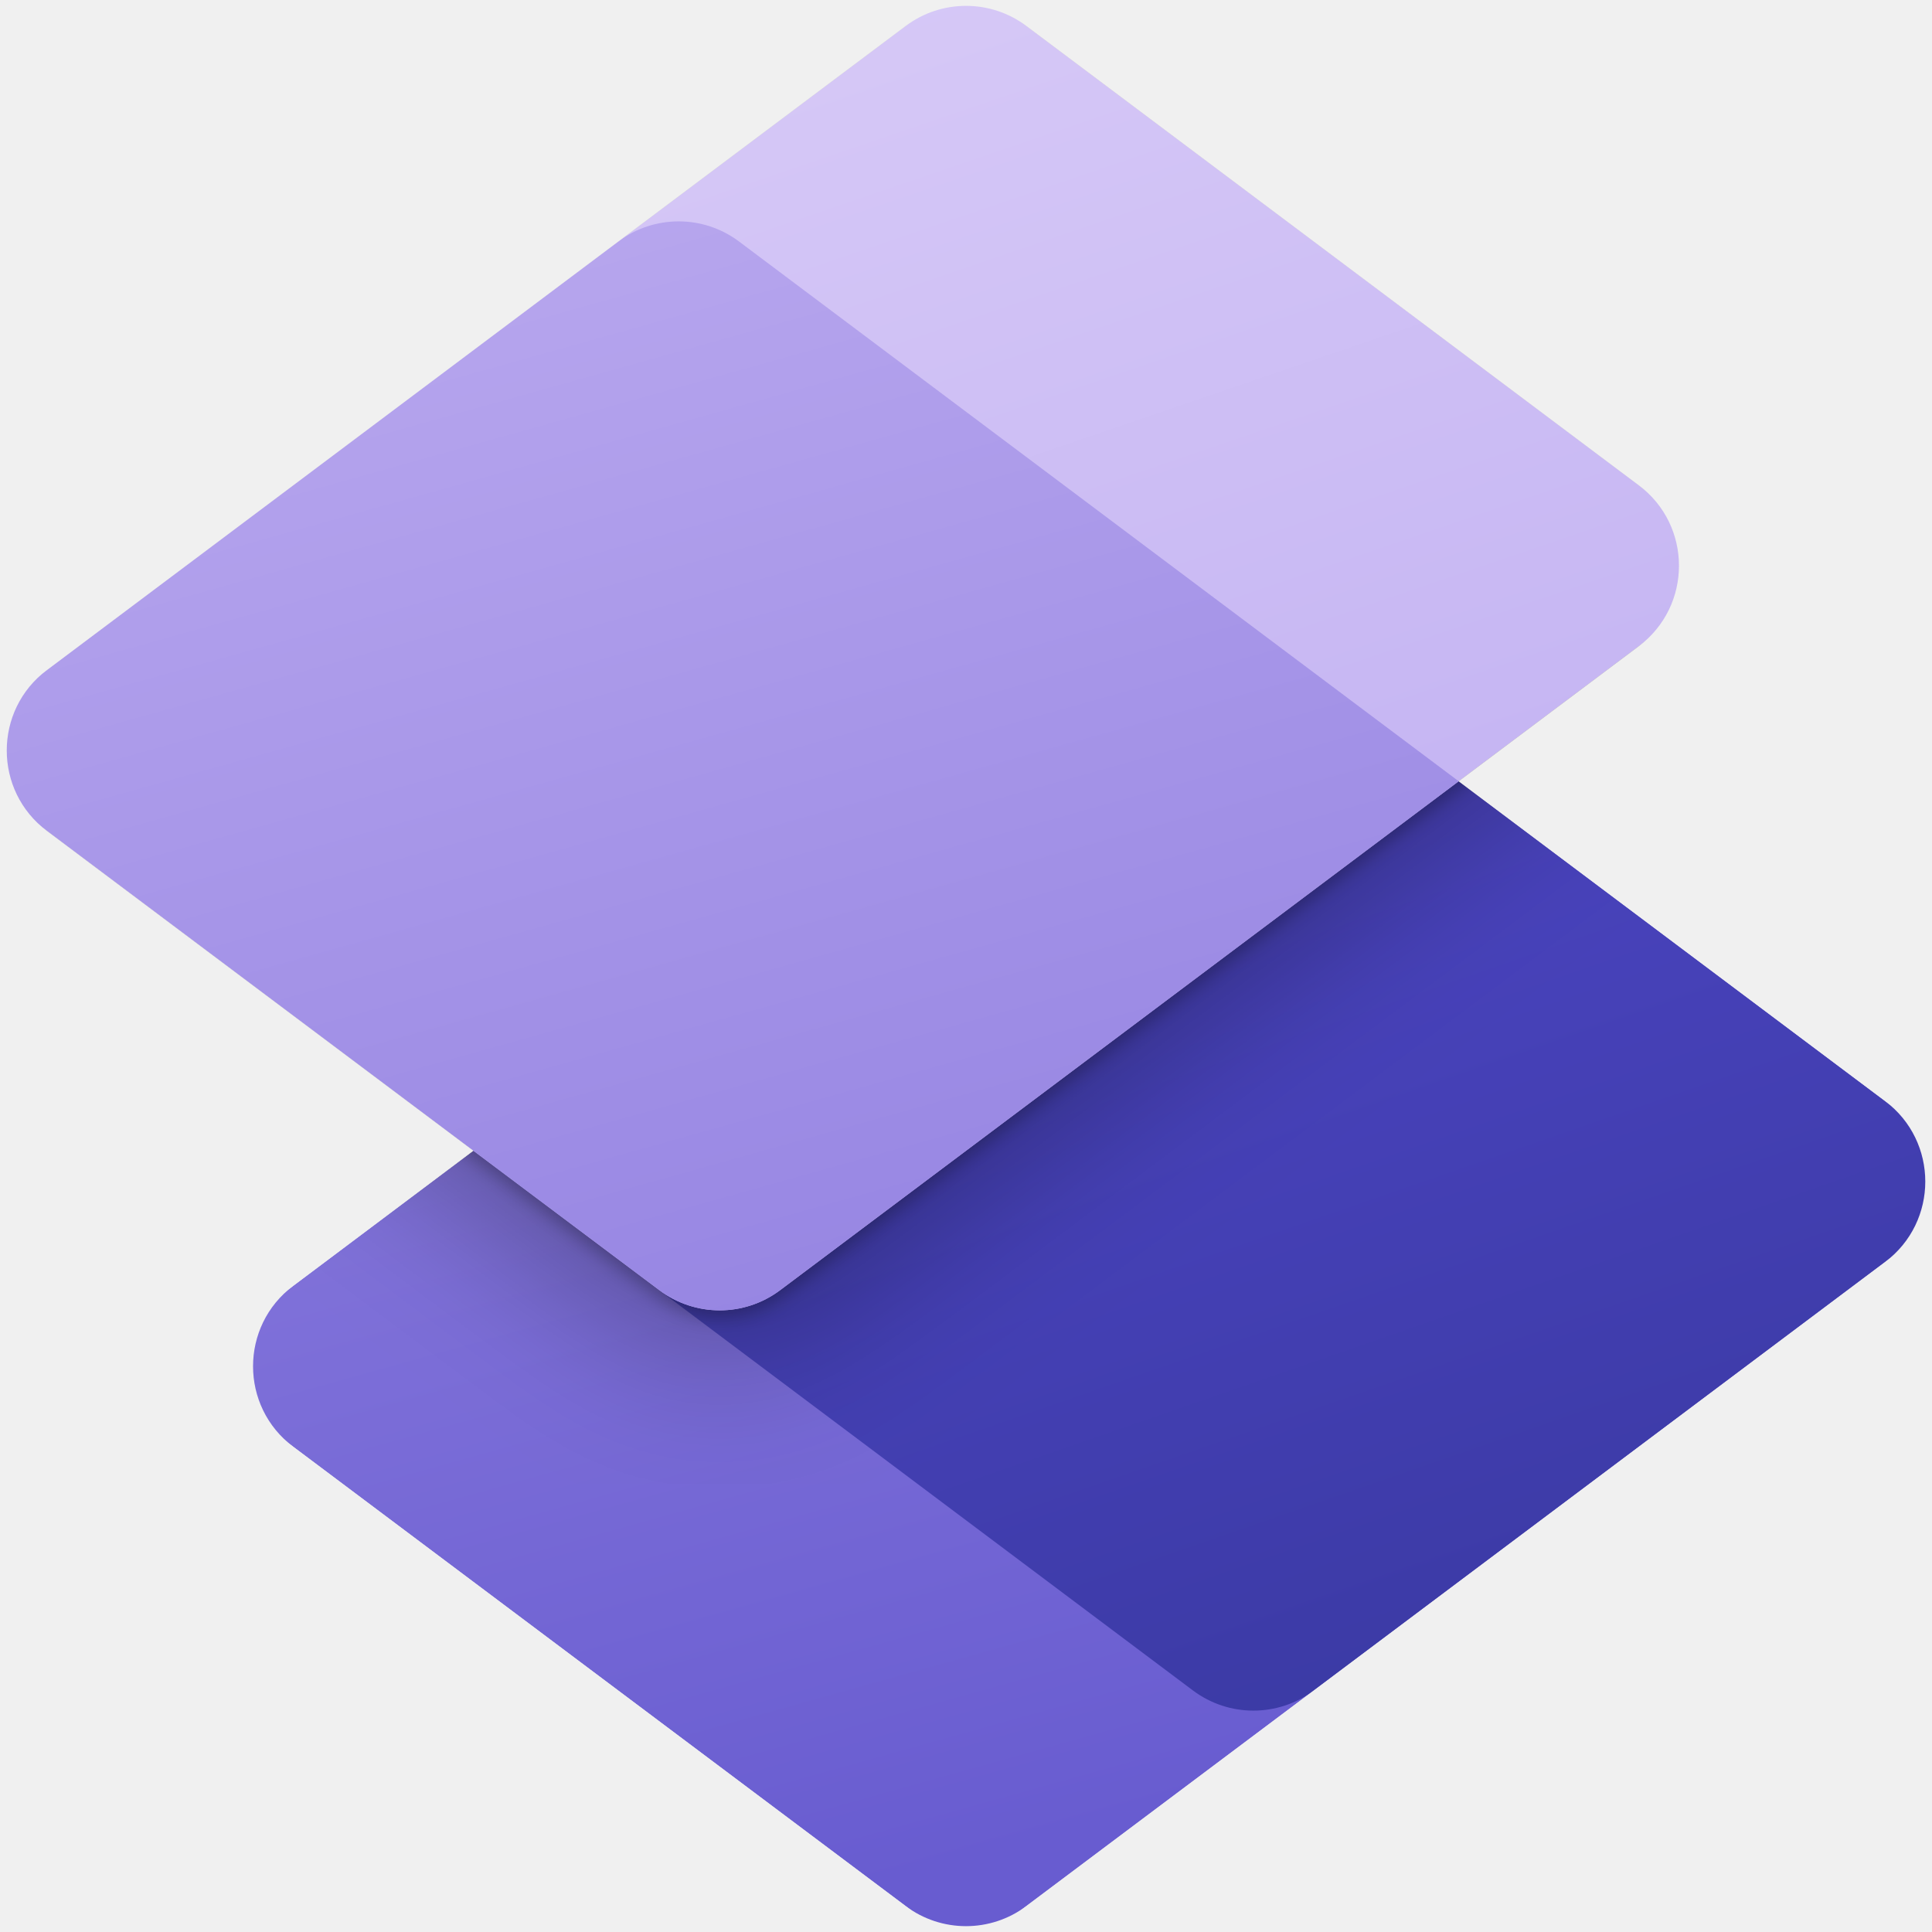
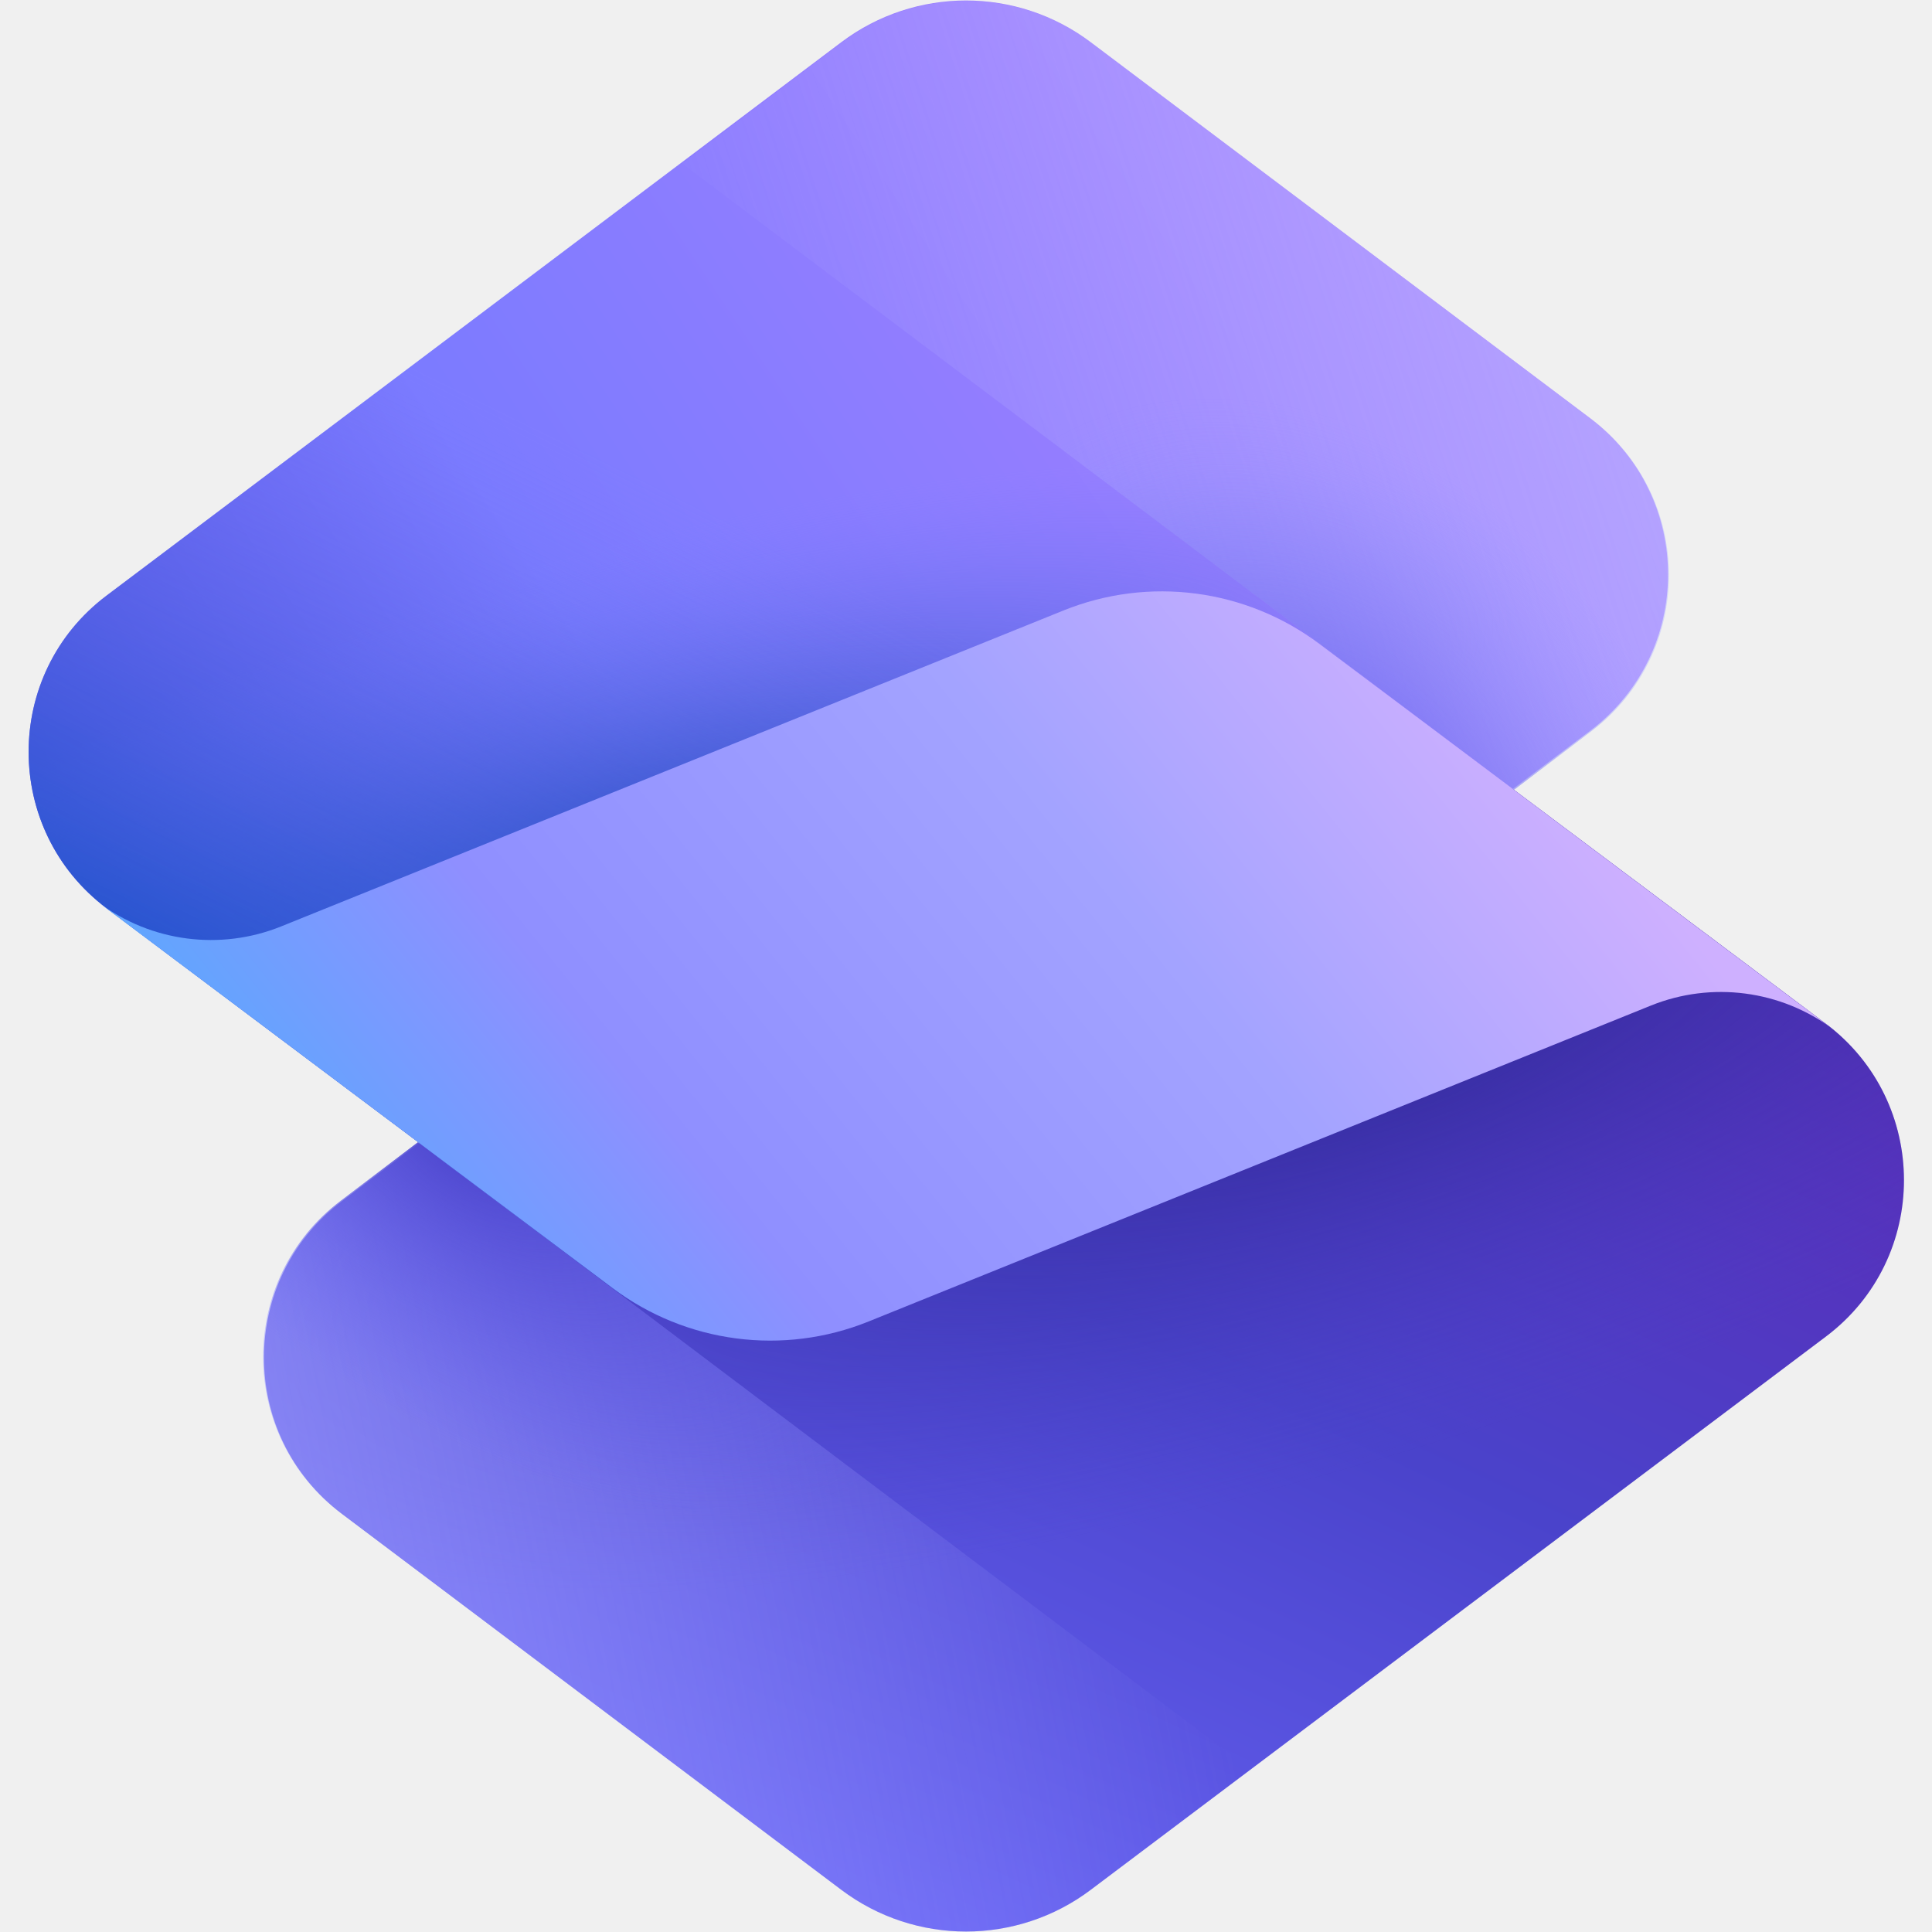
<svg xmlns="http://www.w3.org/2000/svg" width="96" height="96" viewBox="0 0 96 96" fill="none">
+   <g clip-path="url(#clip0_4303_1230)">
+     <g clip-path="url(#clip1_4303_1230)">
+       <path d="M16.996 59.681L53.833 31.969C57.291 29.368 62.052 29.364 65.514 31.961L90.717 50.862C95.898 54.748 95.905 62.518 90.73 66.413L54.195 93.907C50.527 96.667 45.474 96.667 41.806 93.905L16.992 75.222C11.824 71.33 11.825 63.571 16.996 59.681Z" fill="url(#paint0_linear_4303_1230)" />
+       <path d="M16.996 59.681L53.833 31.969C57.291 29.368 62.052 29.364 65.514 31.961L90.717 50.862C95.898 54.748 95.905 62.518 90.73 66.413L54.195 93.907C50.527 96.667 45.474 96.667 41.806 93.905L16.992 75.222C11.824 71.33 11.825 63.571 16.996 59.681Z" fill="url(#paint1_radial_4303_1230)" />
+       <path d="M16.921 59.673L20.771 56.752L62.148 87.93L54.195 93.911C50.526 96.669 45.475 96.668 41.809 93.907L16.949 75.189C11.794 71.307 11.78 63.573 16.921 59.673Z" fill="url(#paint2_linear_4303_1230)" fill-opacity="0.6" />
+       <path d="M16.921 59.673L20.771 56.752L62.148 87.93L54.195 93.911C50.526 96.669 45.475 96.668 41.809 93.907L16.949 75.189C11.794 71.307 11.78 63.573 16.921 59.673Z" fill="url(#paint3_radial_4303_1230)" />
+       <path d="M5.296 29.593L41.804 2.097C45.473 -0.666 50.527 -0.666 54.196 2.097L79.008 20.778C84.176 24.67 84.175 32.429 79.005 36.318L42.17 64.029C38.711 66.631 33.948 66.634 30.486 64.035L5.309 45.139C0.132 41.253 0.125 33.488 5.296 29.593Z" fill="url(#paint4_linear_4303_1230)" />
+       <path d="M5.296 29.593L41.804 2.097C45.473 -0.666 50.527 -0.666 54.196 2.097L79.008 20.778C84.176 24.67 84.175 32.429 79.005 36.318L42.17 64.029C38.711 66.631 33.948 66.634 30.486 64.035L5.309 45.139C0.132 41.253 0.125 33.488 5.296 29.593Z" fill="url(#paint5_radial_4303_1230)" />
+       <path d="M5.296 29.593L41.804 2.097C45.473 -0.666 50.527 -0.666 54.196 2.097L79.008 20.778C84.176 24.67 84.175 32.429 79.005 36.318L42.17 64.029C38.711 66.631 33.948 66.634 30.486 64.035L5.309 45.139C0.132 41.253 0.125 33.488 5.296 29.593Z" fill="url(#paint6_linear_4303_1230)" />
+       <path d="M33.899 8.128L41.798 2.136C45.468 -0.648 50.539 -0.657 54.219 2.114L79.051 20.811C84.206 24.692 84.22 32.427 79.079 36.327L75.229 39.248L33.899 8.128Z" fill="url(#paint7_linear_4303_1230)" fill-opacity="0.6" />
+       <path d="M33.899 8.128L41.798 2.136C45.468 -0.648 50.539 -0.657 54.219 2.114L79.051 20.811C84.206 24.692 84.22 32.427 79.079 36.327L75.229 39.248L33.899 8.128Z" fill="url(#paint8_radial_4303_1230)" />
+       <path d="M43.156 65.665L82.024 49.969C85.05 48.747 88.495 49.197 91.105 51.155L65.559 31.994C61.904 29.253 57.081 28.623 52.844 30.334L13.976 46.031C10.95 47.253 7.505 46.803 4.895 44.845L30.442 64.005C34.097 66.747 38.919 67.376 43.156 65.665Z" fill="url(#paint9_linear_4303_1230)" />
+     </g>
+   </g>
  <defs>
-     <filter id="filter0_f">
-       <feFlood flood-opacity="0" result="BackgroundImageFix" />
-       <feBlend mode="normal" in="SourceGraphic" in2="BackgroundImageFix" result="shape" />
-       <feGaussianBlur stdDeviation="0.4" result="effect1_foregroundBlur" />
-     </filter>
-     <filter id="filter1_f">
-       <feFlood flood-opacity="0" result="BackgroundImageFix" />
-       <feBlend mode="normal" in="SourceGraphic" in2="BackgroundImageFix" result="shape" />
-       <feGaussianBlur stdDeviation="4" result="effect1_foregroundBlur" />
-     </filter>
-     <linearGradient id="paint0_linear" x1="17.4" y1="2.101" x2="43.08" y2="94.014" gradientUnits="userSpaceOnUse">
-       <stop stop-color="#A391E8" />
-       <stop offset="1" stop-color="#685CD0" />
+     <linearGradient id="paint0_linear_4303_1230" x1="45.569" y1="98.569" x2="72.798" y2="40.22" gradientUnits="userSpaceOnUse">
+       <stop stop-color="#6864F6" />
+       <stop offset="0.529" stop-color="#4A43CB" />
+       <stop offset="1" stop-color="#5B2AB5" />
    </linearGradient>
-     <linearGradient id="paint1_linear" x1="94" y1="86.001" x2="76.5" y2="35.501" gradientUnits="userSpaceOnUse">
-       <stop stop-color="#38389F" />
-       <stop offset="1" stop-color="#4B44C0" />
+     <radialGradient id="paint1_radial_4303_1230" cx="0" cy="0" r="1" gradientTransform="matrix(5.08644 19.5482 -61.0372 19.6565 67.7072 51.7559)" gradientUnits="userSpaceOnUse">
+       <stop stop-color="#312A9A" />
+       <stop offset="1" stop-color="#4A43CB" stop-opacity="0" />
+     </radialGradient>
+     <linearGradient id="paint2_linear_4303_1230" x1="56.499" y1="61.607" x2="12.072" y2="70.115" gradientUnits="userSpaceOnUse">
+       <stop stop-color="#A3A3FF" stop-opacity="0" />
+       <stop offset="1" stop-color="#A3A3FF" />
    </linearGradient>
-     <linearGradient id="paint2_linear" x1="35.21" y1="-12.482" x2="60.076" y2="60.295" gradientUnits="userSpaceOnUse">
-       <stop stop-color="#DBCEF8" />
-       <stop offset="1" stop-color="#C0AFF1" />
+     <radialGradient id="paint3_radial_4303_1230" cx="0" cy="0" r="1" gradientUnits="userSpaceOnUse" gradientTransform="translate(23.2299 56.7522) rotate(34.6614) scale(26.4656 13.4356)">
+       <stop stop-color="#4A43CB" />
+       <stop offset="1" stop-color="#6864F6" stop-opacity="0" />
+     </radialGradient>
+     <linearGradient id="paint4_linear_4303_1230" x1="71.672" y1="5.519" x2="8.441" y2="47.394" gradientUnits="userSpaceOnUse">
+       <stop stop-color="#AC80FF" />
+       <stop offset="0.66" stop-color="#7B7BFF" />
+       <stop offset="1" stop-color="#5750E2" />
    </linearGradient>
-     <linearGradient id="paint3_linear" x1="21.991" y1="-3.255" x2="48.766" y2="92.369" gradientUnits="userSpaceOnUse">
-       <stop stop-color="#C0AFF1" />
-       <stop offset="1" stop-color="#8675DD" />
+     <radialGradient id="paint5_radial_4303_1230" cx="0" cy="0" r="1" gradientTransform="matrix(-3.23682 -14.4039 45.1794 -12.5656 31.0675 42.1862)" gradientUnits="userSpaceOnUse">
+       <stop stop-color="#1B44B1" />
+       <stop offset="1" stop-color="#7B7BFF" stop-opacity="0" />
+     </radialGradient>
+     <linearGradient id="paint6_linear_4303_1230" x1="22.282" y1="19.037" x2="7.409" y2="49.241" gradientUnits="userSpaceOnUse">
+       <stop stop-color="#7B7BFF" stop-opacity="0" />
+       <stop offset="1" stop-color="#2052CB" />
    </linearGradient>
-     <clipPath id="clip0">
+     <linearGradient id="paint7_linear_4303_1230" x1="39.169" y1="31.989" x2="81.72" y2="18.385" gradientUnits="userSpaceOnUse">
+       <stop stop-color="#BABAFF" stop-opacity="0" />
+       <stop offset="1" stop-color="#BABAFF" />
+     </linearGradient>
+     <radialGradient id="paint8_radial_4303_1230" cx="0" cy="0" r="1" gradientUnits="userSpaceOnUse" gradientTransform="translate(65.6886 42.812) rotate(-125.652) scale(24.9712 18.783)">
+       <stop stop-color="#5750E2" />
+       <stop offset="1" stop-color="#8F8FFF" stop-opacity="0" />
+     </radialGradient>
+     <linearGradient id="paint9_linear_4303_1230" x1="21" y1="69.5" x2="70.722" y2="29.643" gradientUnits="userSpaceOnUse">
+       <stop stop-color="#58AAFE" />
+       <stop offset="0.283" stop-color="#8F8FFF" />
+       <stop offset="0.672" stop-color="#A3A3FF" />
+       <stop offset="1" stop-color="#CEB0FF" />
+     </linearGradient>
+     <clipPath id="clip0_4303_1230">
      <rect width="96" height="96" fill="white" />
    </clipPath>
-     <clipPath id="clip1">
+     <clipPath id="clip1_4303_1230">
      <rect width="96" height="96" fill="white" />
    </clipPath>
  </defs>
-   <g clip-path="url(#clip0)">
-     <g clip-path="url(#clip1)">
-       <mask id="mask0" style="mask-type:alpha" maskUnits="userSpaceOnUse" x="0" y="0" width="96" height="96">
-         <path d="M51.002 1.291C49.224 -0.042 46.779 -0.042 45.002 1.291L2.335 33.291C-0.331 35.291 -0.331 39.291 2.335 41.291L23.521 57.18L14.574 63.89C11.907 65.89 11.907 69.89 14.574 71.89L45 94.71C46.778 96.043 49.222 96.043 51 94.71L93.666 62.71C96.333 60.71 96.333 56.71 93.666 54.71L72.481 38.821L81.428 32.111C84.094 30.111 84.094 26.111 81.428 24.111L51.002 1.291Z" fill="white" />
-       </mask>
-       <g mask="url(#mask0)">
-         <path d="M9.24 67.89L60.24 29.641L98.999 58.71L48 96.96L9.24 67.89Z" fill="url(#paint0_linear)" />
-         <path d="M23.52 57.18L60.239 29.641L98.999 58.71L65.279 84C63.501 85.333 61.057 85.333 59.279 84L23.52 57.18Z" fill="url(#paint1_linear)" />
-         <g filter="url(#filter0_f)">
-           <path d="M-2.998 37.691L48.002 -0.559L86.761 28.511L38.762 64.51C36.984 65.844 34.539 65.844 32.762 64.51L-2.998 37.691Z" fill="black" fill-opacity="0.24" />
-         </g>
-         <g filter="url(#filter1_f)">
-           <path d="M-2.998 39.291L48.002 1.041L86.761 30.111L38.762 66.11C36.984 67.444 34.539 67.444 32.762 66.11L-2.998 39.291Z" fill="black" fill-opacity="0.32" />
-         </g>
-         <path d="M-2.998 37.291L48.002 -0.959L86.761 28.111L38.762 64.11C36.984 65.444 34.539 65.444 32.762 64.11L-2.998 37.291Z" fill="url(#paint2_linear)" />
-         <path d="M-2.998 37.29L30.722 12C32.499 10.667 34.944 10.667 36.722 12L72.481 38.82L38.762 64.109C36.984 65.443 34.539 65.443 32.762 64.109L-2.998 37.29Z" fill="url(#paint3_linear)" />
-       </g>
-     </g>
-   </g>
</svg>
